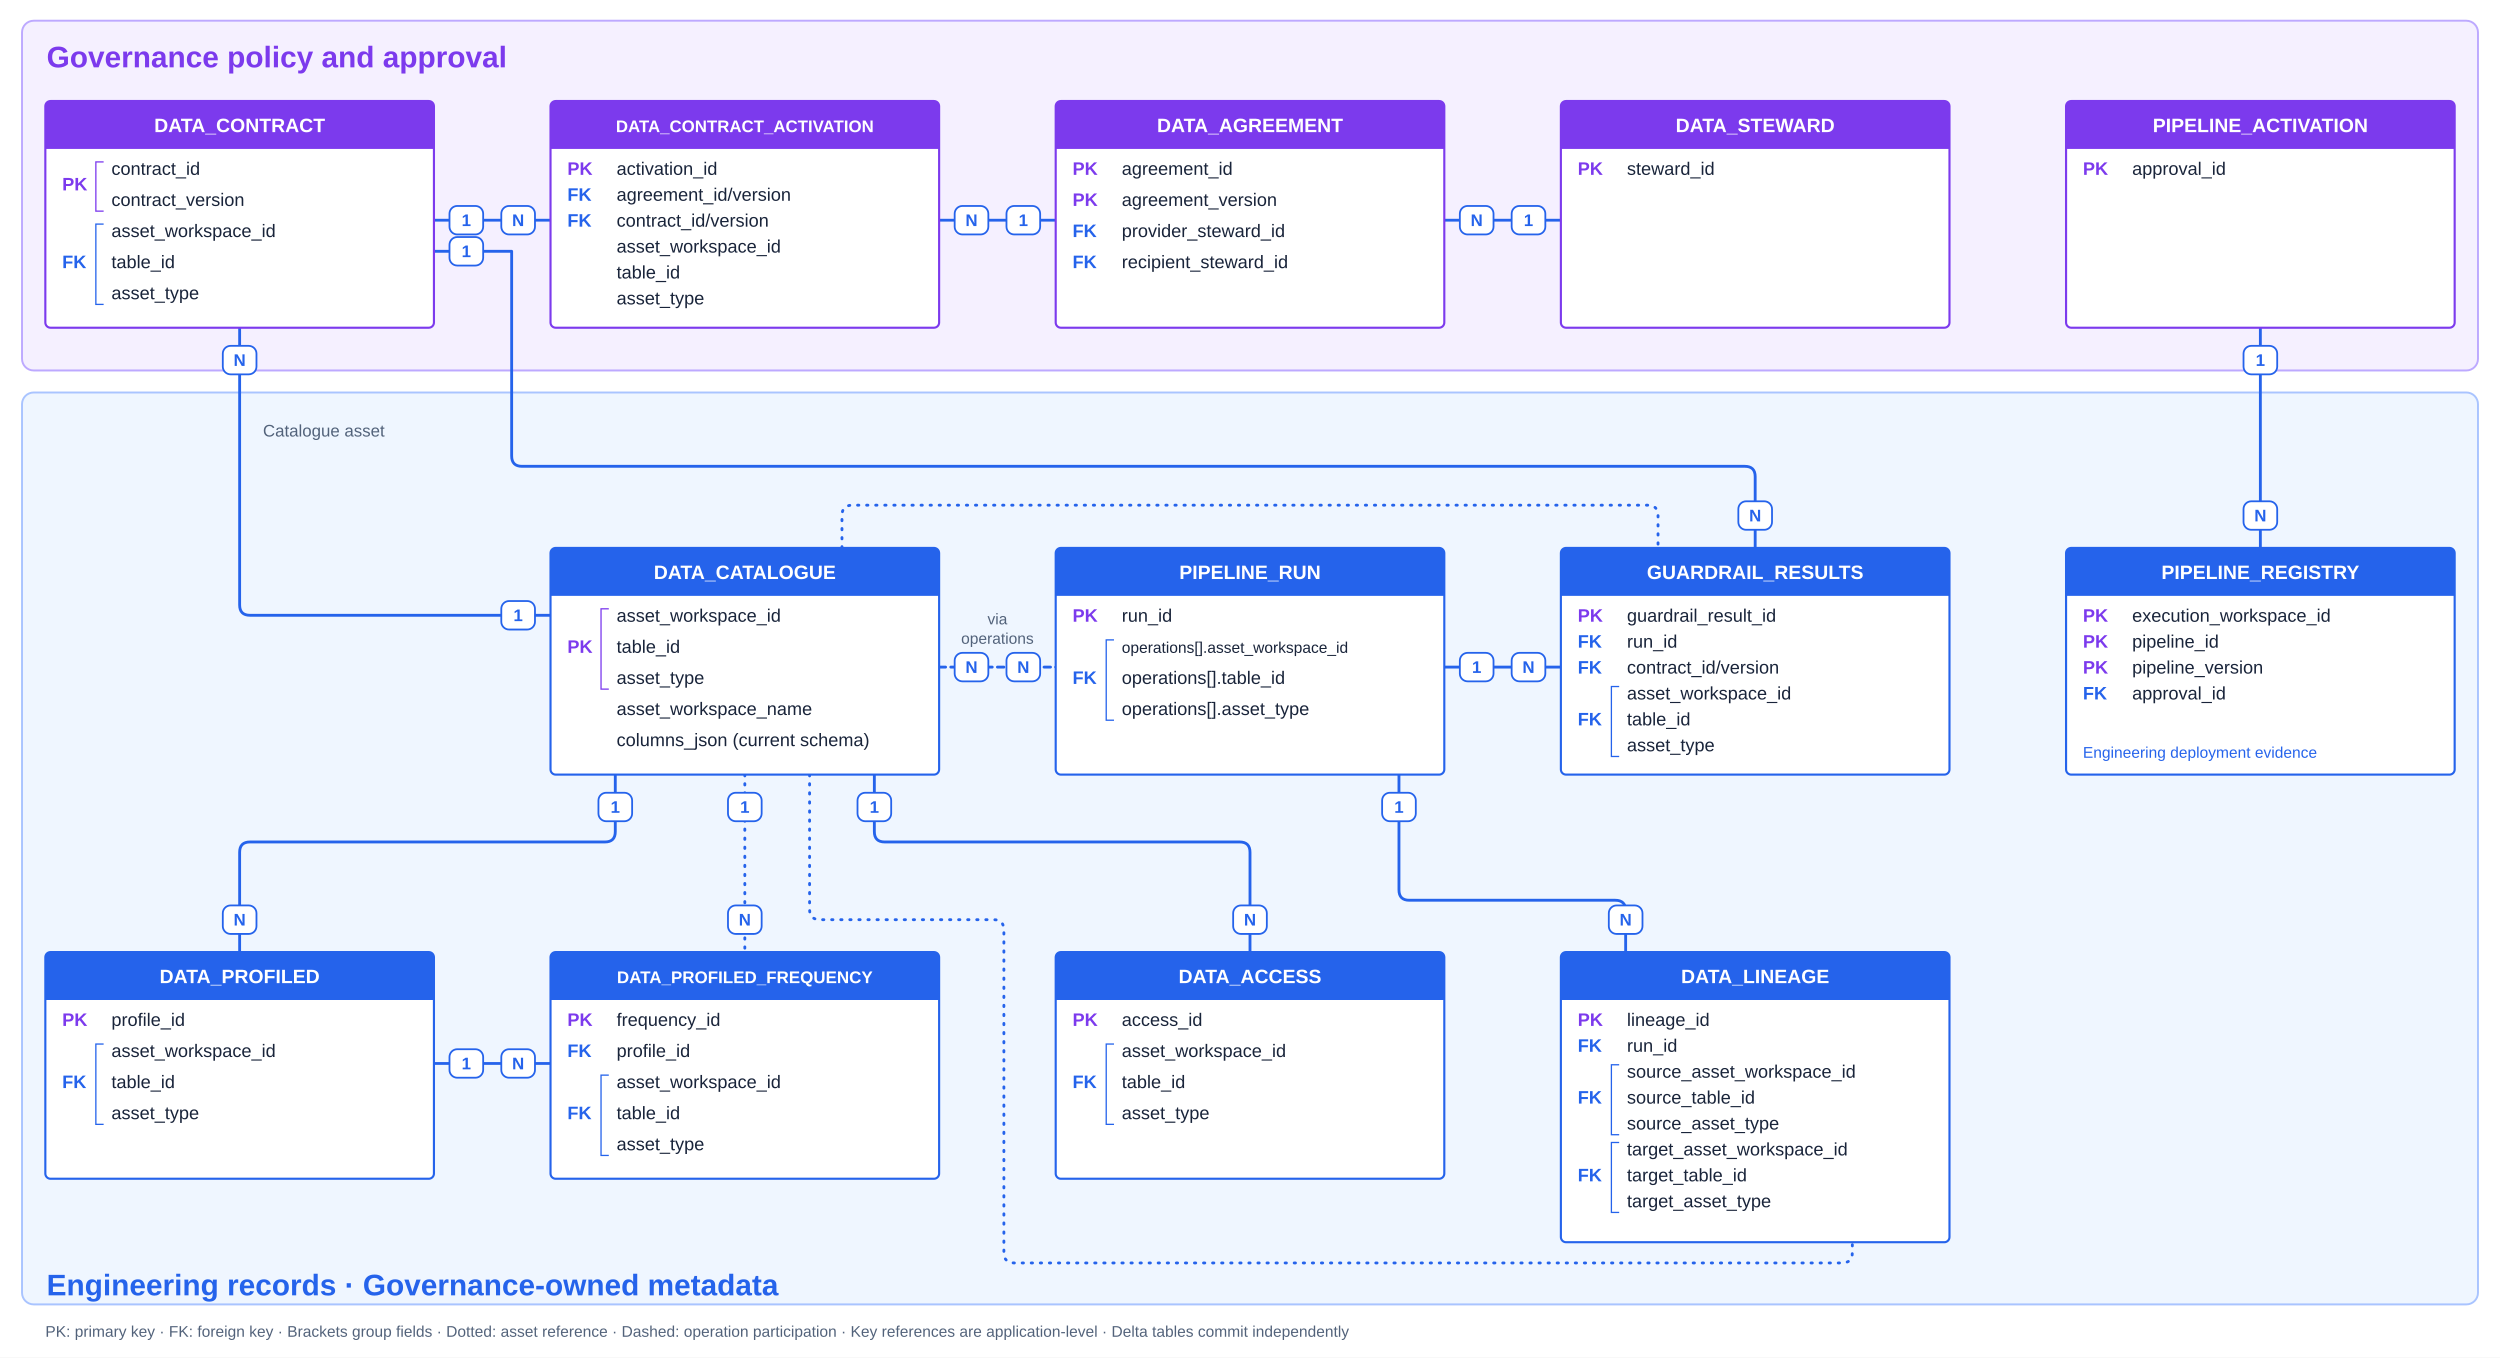
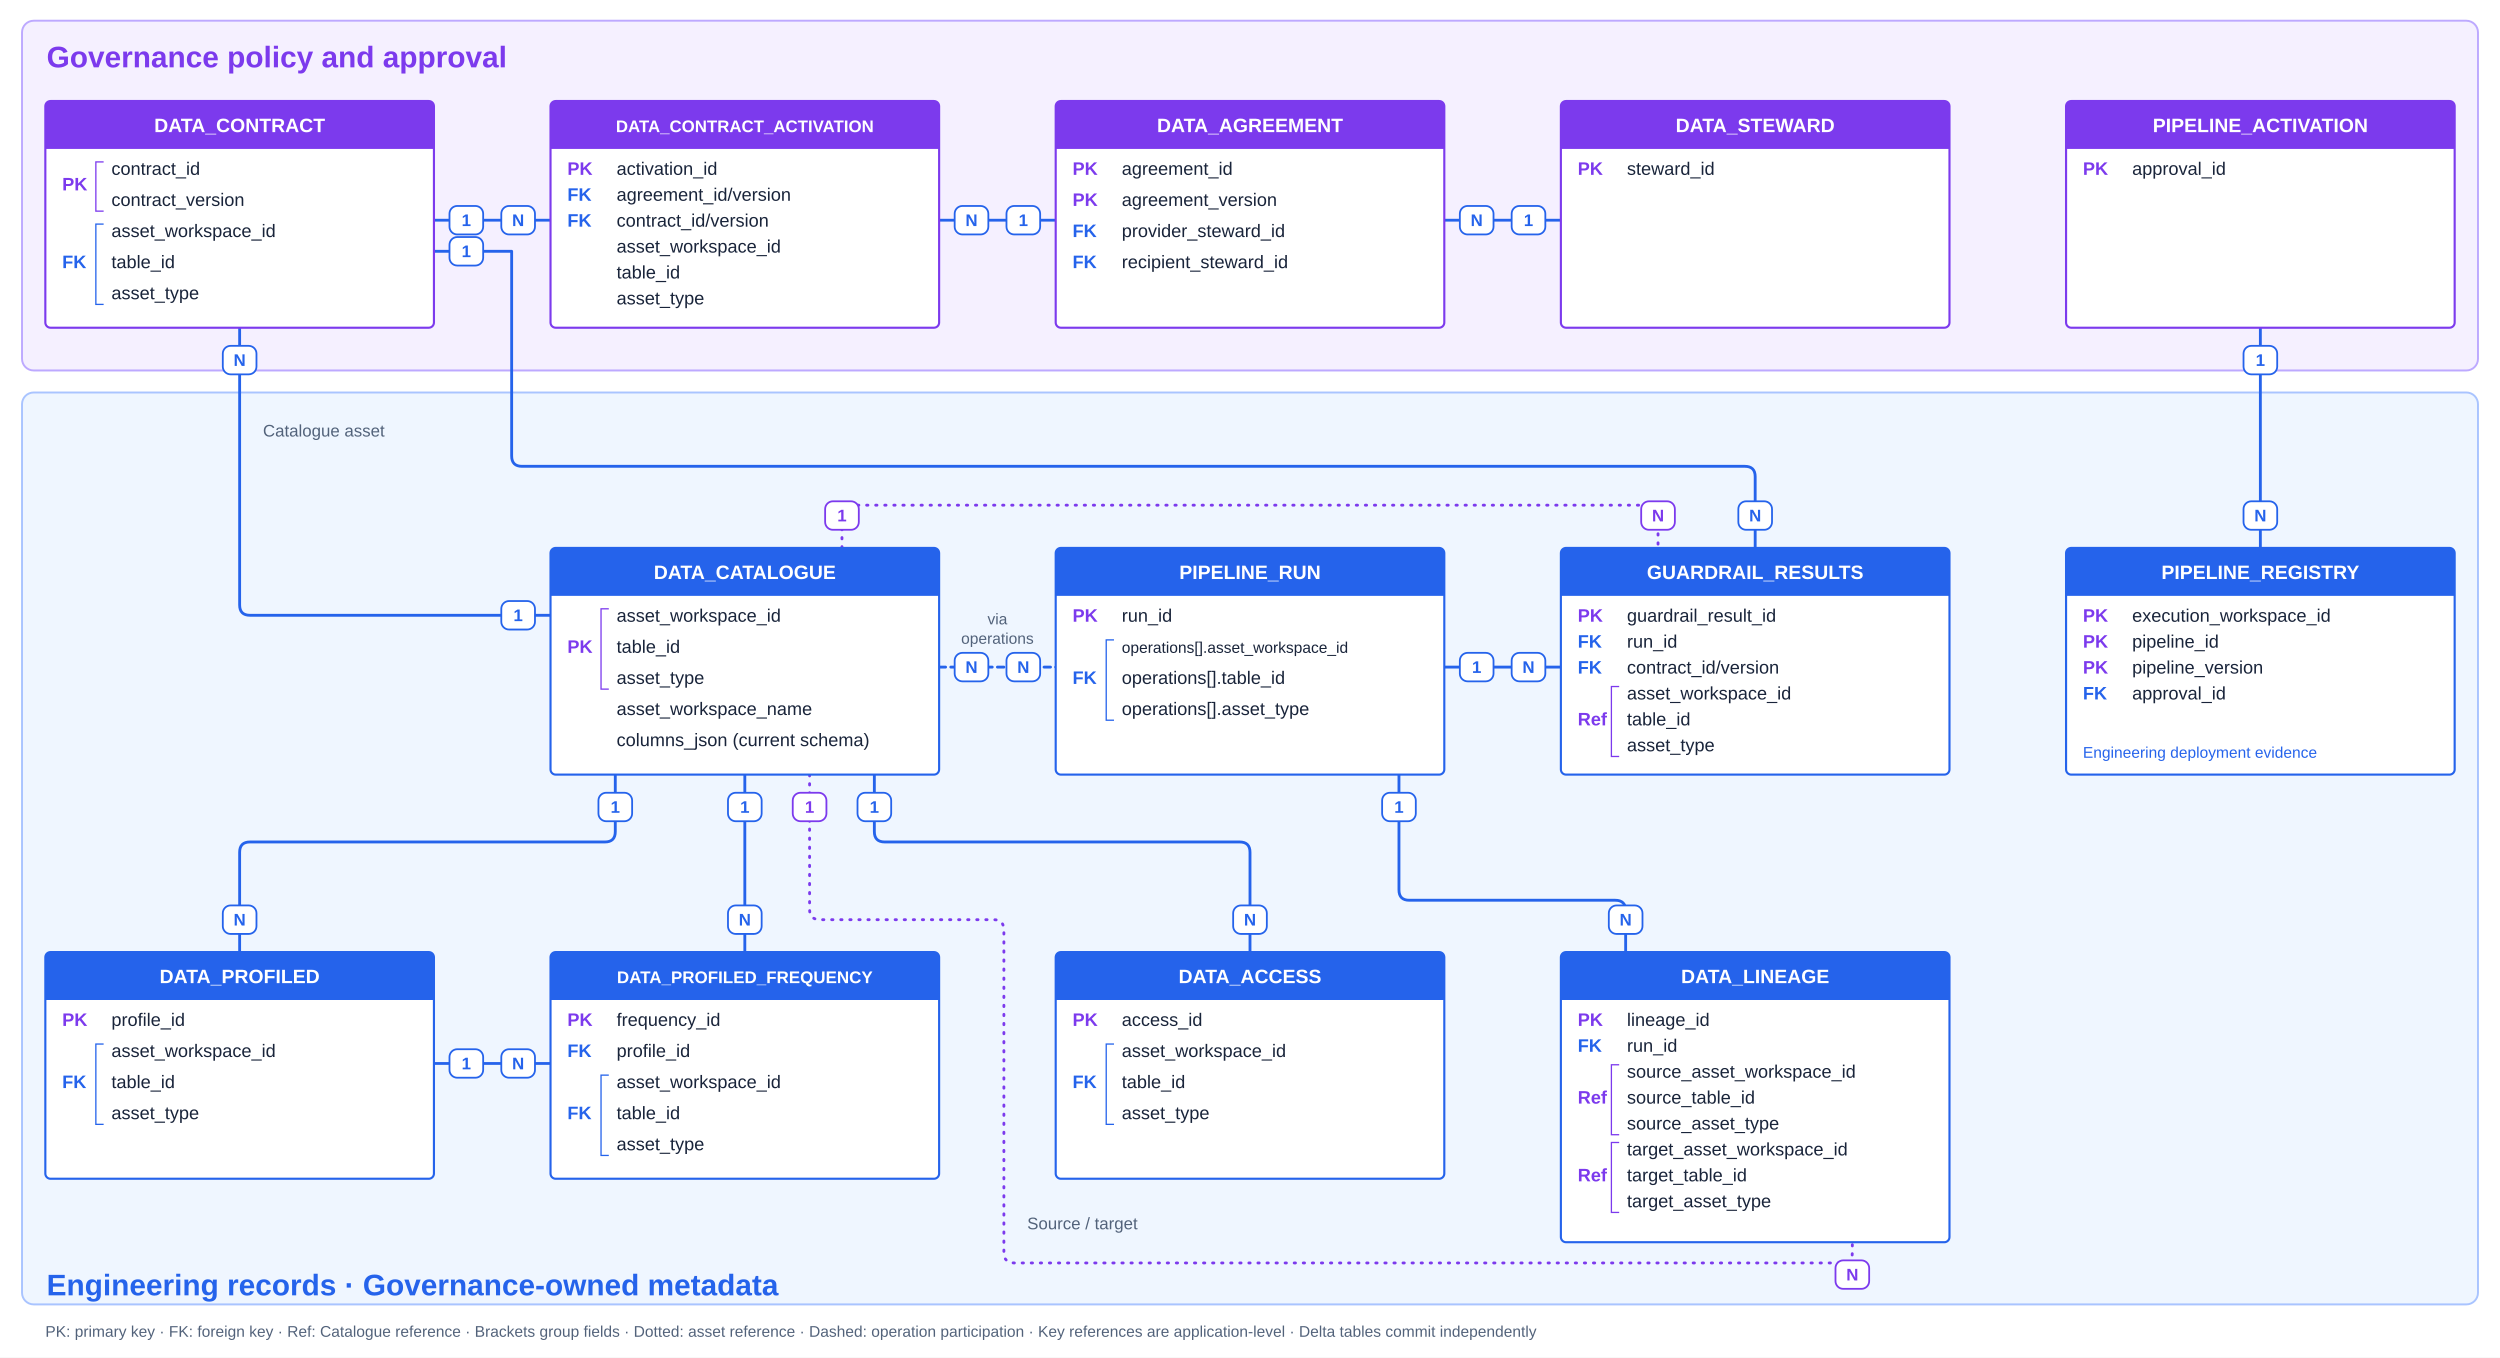
<svg xmlns="http://www.w3.org/2000/svg" xmlns:xlink="http://www.w3.org/1999/xlink" width="1930" height="1048" viewBox="0 0 1930 1048" role="img" aria-label="FabricOps metadata relationship diagram">
  <rect width="1930" height="1048" fill="#FFFFFF" />
  <rect x="17" y="16" width="1896" height="270" rx="9" fill="#F5F0FF" stroke="#BDA9FF" stroke-width="1.5" />
  <rect x="17" y="303" width="1896" height="704" rx="9" fill="#EFF6FF" stroke="#A9C4FF" stroke-width="1.5" />
  <text x="36" y="52" font-size="23" font-family="Segoe UI, Arial, sans-serif" font-weight="700" fill="#7C3AED">Governance policy and approval</text>
  <text x="36" y="1000" font-size="23" font-family="Segoe UI, Arial, sans-serif" font-weight="700" fill="#2563EB">Engineering records · Governance-owned metadata</text>
  <g id="metadata-er-relationships" aria-label="Metadata table relationships">
    <g class="metadata-er-relationship" data-from="DATA_CATALOGUE" data-to="DATA_CONTRACT" data-cardinality="1-N" data-kind="physical">
      <path d="M425 475H193Q185 475 185 467V253" fill="none" stroke="#2563EB" stroke-width="2.2" stroke-linecap="round" stroke-linejoin="round" />
      <rect x="387" y="464" width="26" height="22" rx="6" fill="#FFFFFF" stroke="#2563EB" stroke-width="1.4" />
      <text x="400" y="479.5" text-anchor="middle" font-size="13" font-weight="700" font-family="Segoe UI, Arial, sans-serif" fill="#2563EB">1</text>
      <rect x="172" y="267" width="26" height="22" rx="6" fill="#FFFFFF" stroke="#2563EB" stroke-width="1.4" />
      <text x="185" y="282.5" text-anchor="middle" font-size="13" font-weight="700" font-family="Segoe UI, Arial, sans-serif" fill="#2563EB">N</text>
      <text x="203" y="337" font-size="13" font-family="Segoe UI, Arial, sans-serif" fill="#52627A">Catalogue asset</text>
    </g>
    <g class="metadata-er-relationship" data-from="DATA_STEWARD" data-to="DATA_AGREEMENT" data-cardinality="1-N" data-kind="physical">
      <path d="M1205 170H1115" fill="none" stroke="#2563EB" stroke-width="2.2" stroke-linecap="round" stroke-linejoin="round" />
      <rect x="1167" y="159" width="26" height="22" rx="6" fill="#FFFFFF" stroke="#2563EB" stroke-width="1.4" />
      <text x="1180" y="174.5" text-anchor="middle" font-size="13" font-weight="700" font-family="Segoe UI, Arial, sans-serif" fill="#2563EB">1</text>
      <rect x="1127" y="159" width="26" height="22" rx="6" fill="#FFFFFF" stroke="#2563EB" stroke-width="1.4" />
      <text x="1140" y="174.5" text-anchor="middle" font-size="13" font-weight="700" font-family="Segoe UI, Arial, sans-serif" fill="#2563EB">N</text>
    </g>
    <g class="metadata-er-relationship" data-from="DATA_AGREEMENT" data-to="DATA_CONTRACT_ACTIVATION" data-cardinality="1-N" data-kind="physical">
      <path d="M815 170H725" fill="none" stroke="#2563EB" stroke-width="2.2" stroke-linecap="round" stroke-linejoin="round" />
      <rect x="777" y="159" width="26" height="22" rx="6" fill="#FFFFFF" stroke="#2563EB" stroke-width="1.4" />
      <text x="790" y="174.5" text-anchor="middle" font-size="13" font-weight="700" font-family="Segoe UI, Arial, sans-serif" fill="#2563EB">1</text>
      <rect x="737" y="159" width="26" height="22" rx="6" fill="#FFFFFF" stroke="#2563EB" stroke-width="1.4" />
      <text x="750" y="174.5" text-anchor="middle" font-size="13" font-weight="700" font-family="Segoe UI, Arial, sans-serif" fill="#2563EB">N</text>
    </g>
    <g class="metadata-er-relationship" data-from="PIPELINE_ACTIVATION" data-to="PIPELINE_REGISTRY" data-cardinality="1-N" data-kind="physical">
      <path d="M1745 253V423" fill="none" stroke="#2563EB" stroke-width="2.2" stroke-linecap="round" stroke-linejoin="round" />
      <rect x="1732" y="267" width="26" height="22" rx="6" fill="#FFFFFF" stroke="#2563EB" stroke-width="1.4" />
      <text x="1745" y="282.5" text-anchor="middle" font-size="13" font-weight="700" font-family="Segoe UI, Arial, sans-serif" fill="#2563EB">1</text>
      <rect x="1732" y="387" width="26" height="22" rx="6" fill="#FFFFFF" stroke="#2563EB" stroke-width="1.4" />
      <text x="1745" y="402.5" text-anchor="middle" font-size="13" font-weight="700" font-family="Segoe UI, Arial, sans-serif" fill="#2563EB">N</text>
    </g>
    <g class="metadata-er-relationship" data-from="DATA_CONTRACT_ACTIVATION" data-to="DATA_CONTRACT" data-cardinality="N-1" data-kind="physical">
      <path d="M425 170H335" fill="none" stroke="#2563EB" stroke-width="2.2" stroke-linecap="round" stroke-linejoin="round" />
      <rect x="387" y="159" width="26" height="22" rx="6" fill="#FFFFFF" stroke="#2563EB" stroke-width="1.4" />
      <text x="400" y="174.5" text-anchor="middle" font-size="13" font-weight="700" font-family="Segoe UI, Arial, sans-serif" fill="#2563EB">N</text>
      <rect x="347" y="159" width="26" height="22" rx="6" fill="#FFFFFF" stroke="#2563EB" stroke-width="1.4" />
      <text x="360" y="174.5" text-anchor="middle" font-size="13" font-weight="700" font-family="Segoe UI, Arial, sans-serif" fill="#2563EB">1</text>
    </g>
    <g class="metadata-er-relationship" data-from="PIPELINE_RUN" data-to="GUARDRAIL_RESULTS" data-cardinality="1-N" data-kind="physical">
      <path d="M1115 515H1205" fill="none" stroke="#2563EB" stroke-width="2.2" stroke-linecap="round" stroke-linejoin="round" />
      <rect x="1127" y="504" width="26" height="22" rx="6" fill="#FFFFFF" stroke="#2563EB" stroke-width="1.4" />
      <text x="1140" y="519.5" text-anchor="middle" font-size="13" font-weight="700" font-family="Segoe UI, Arial, sans-serif" fill="#2563EB">1</text>
      <rect x="1167" y="504" width="26" height="22" rx="6" fill="#FFFFFF" stroke="#2563EB" stroke-width="1.4" />
      <text x="1180" y="519.5" text-anchor="middle" font-size="13" font-weight="700" font-family="Segoe UI, Arial, sans-serif" fill="#2563EB">N</text>
    </g>
    <g class="metadata-er-relationship" data-from="DATA_CATALOGUE" data-to="DATA_PROFILED" data-cardinality="1-N" data-kind="physical">
      <path d="M475 598V642Q475 650 467 650H193Q185 650 185 658V735" fill="none" stroke="#2563EB" stroke-width="2.2" stroke-linecap="round" stroke-linejoin="round" />
      <rect x="462" y="612" width="26" height="22" rx="6" fill="#FFFFFF" stroke="#2563EB" stroke-width="1.4" />
      <text x="475" y="627.5" text-anchor="middle" font-size="13" font-weight="700" font-family="Segoe UI, Arial, sans-serif" fill="#2563EB">1</text>
      <rect x="172" y="699" width="26" height="22" rx="6" fill="#FFFFFF" stroke="#2563EB" stroke-width="1.4" />
      <text x="185" y="714.5" text-anchor="middle" font-size="13" font-weight="700" font-family="Segoe UI, Arial, sans-serif" fill="#2563EB">N</text>
    </g>
-     <g class="metadata-er-relationship" data-from="DATA_CATALOGUE" data-to="DATA_PROFILED_FREQUENCY" data-cardinality="1-N" data-kind="reference">
-       <path d="M575 598V735" fill="none" stroke="#2563EB" stroke-width="2.2" stroke-linecap="round" stroke-linejoin="round" stroke-dasharray="1 6" />
+     <g class="metadata-er-relationship" data-from="DATA_CATALOGUE" data-to="DATA_PROFILED_FREQUENCY" data-cardinality="1-N" data-kind="physical">
+       <path d="M575 598V735" fill="none" stroke="#2563EB" stroke-width="2.2" stroke-linecap="round" stroke-linejoin="round" />
      <rect x="562" y="612" width="26" height="22" rx="6" fill="#FFFFFF" stroke="#2563EB" stroke-width="1.4" />
      <text x="575" y="627.5" text-anchor="middle" font-size="13" font-weight="700" font-family="Segoe UI, Arial, sans-serif" fill="#2563EB">1</text>
      <rect x="562" y="699" width="26" height="22" rx="6" fill="#FFFFFF" stroke="#2563EB" stroke-width="1.4" />
      <text x="575" y="714.5" text-anchor="middle" font-size="13" font-weight="700" font-family="Segoe UI, Arial, sans-serif" fill="#2563EB">N</text>
    </g>
-     <g class="metadata-er-relationship" data-from="DATA_CATALOGUE" data-to="GUARDRAIL_RESULTS" data-cardinality="" data-kind="reference">
-       <path d="M650 423V398Q650 390 658 390H1272Q1280 390 1280 398V423" fill="none" stroke="#2563EB" stroke-width="2.2" stroke-linecap="round" stroke-linejoin="round" stroke-dasharray="1 6" />
-     </g>
-     <g class="metadata-er-relationship" data-from="DATA_CATALOGUE" data-to="DATA_LINEAGE" data-cardinality="" data-kind="reference">
-       <path d="M625 598V702Q625 710 633 710H767Q775 710 775 718V967Q775 975 783 975H1422Q1430 975 1430 967V959" fill="none" stroke="#2563EB" stroke-width="2.2" stroke-linecap="round" stroke-linejoin="round" stroke-dasharray="1 6" />
+     <g class="metadata-er-relationship" data-from="DATA_CATALOGUE" data-to="GUARDRAIL_RESULTS" data-cardinality="1-N" data-kind="reference">
+       <path d="M650 423V398Q650 390 658 390H1272Q1280 390 1280 398V423" fill="none" stroke="#7C3AED" stroke-width="2.2" stroke-linecap="round" stroke-linejoin="round" stroke-dasharray="1 6" />
+       <rect x="637" y="387" width="26" height="22" rx="6" fill="#FFFFFF" stroke="#7C3AED" stroke-width="1.4" />
+       <text x="650" y="402.5" text-anchor="middle" font-size="13" font-weight="700" font-family="Segoe UI, Arial, sans-serif" fill="#7C3AED">1</text>
+       <rect x="1267" y="387" width="26" height="22" rx="6" fill="#FFFFFF" stroke="#7C3AED" stroke-width="1.4" />
+       <text x="1280" y="402.5" text-anchor="middle" font-size="13" font-weight="700" font-family="Segoe UI, Arial, sans-serif" fill="#7C3AED">N</text>
+     </g>
+     <g class="metadata-er-relationship" data-from="DATA_CATALOGUE" data-to="DATA_LINEAGE" data-cardinality="1-N" data-kind="reference">
+       <path d="M625 598V702Q625 710 633 710H767Q775 710 775 718V967Q775 975 783 975H1422Q1430 975 1430 967V959" fill="none" stroke="#7C3AED" stroke-width="2.2" stroke-linecap="round" stroke-linejoin="round" stroke-dasharray="1 6" />
+       <rect x="612" y="612" width="26" height="22" rx="6" fill="#FFFFFF" stroke="#7C3AED" stroke-width="1.4" />
+       <text x="625" y="627.5" text-anchor="middle" font-size="13" font-weight="700" font-family="Segoe UI, Arial, sans-serif" fill="#7C3AED">1</text>
+       <rect x="1417" y="973" width="26" height="22" rx="6" fill="#FFFFFF" stroke="#7C3AED" stroke-width="1.4" />
+       <text x="1430" y="988.5" text-anchor="middle" font-size="13" font-weight="700" font-family="Segoe UI, Arial, sans-serif" fill="#7C3AED">N</text>
+       <text x="793" y="949" font-size="13" font-family="Segoe UI, Arial, sans-serif" fill="#52627A">Source / target</text>
    </g>
    <g class="metadata-er-relationship" data-from="DATA_CATALOGUE" data-to="DATA_ACCESS" data-cardinality="1-N" data-kind="physical">
      <path d="M675 598V642Q675 650 683 650H957Q965 650 965 658V735" fill="none" stroke="#2563EB" stroke-width="2.2" stroke-linecap="round" stroke-linejoin="round" />
      <rect x="662" y="612" width="26" height="22" rx="6" fill="#FFFFFF" stroke="#2563EB" stroke-width="1.4" />
      <text x="675" y="627.5" text-anchor="middle" font-size="13" font-weight="700" font-family="Segoe UI, Arial, sans-serif" fill="#2563EB">1</text>
      <rect x="952" y="699" width="26" height="22" rx="6" fill="#FFFFFF" stroke="#2563EB" stroke-width="1.4" />
      <text x="965" y="714.5" text-anchor="middle" font-size="13" font-weight="700" font-family="Segoe UI, Arial, sans-serif" fill="#2563EB">N</text>
    </g>
    <g class="metadata-er-relationship" data-from="DATA_PROFILED" data-to="DATA_PROFILED_FREQUENCY" data-cardinality="1-N" data-kind="physical">
      <path d="M335 821H425" fill="none" stroke="#2563EB" stroke-width="2.2" stroke-linecap="round" stroke-linejoin="round" />
      <rect x="347" y="810" width="26" height="22" rx="6" fill="#FFFFFF" stroke="#2563EB" stroke-width="1.4" />
      <text x="360" y="825.5" text-anchor="middle" font-size="13" font-weight="700" font-family="Segoe UI, Arial, sans-serif" fill="#2563EB">1</text>
      <rect x="387" y="810" width="26" height="22" rx="6" fill="#FFFFFF" stroke="#2563EB" stroke-width="1.4" />
      <text x="400" y="825.5" text-anchor="middle" font-size="13" font-weight="700" font-family="Segoe UI, Arial, sans-serif" fill="#2563EB">N</text>
    </g>
    <g class="metadata-er-relationship" data-from="DATA_CONTRACT" data-to="GUARDRAIL_RESULTS" data-cardinality="1-N" data-kind="physical">
      <path d="M335 194H395V352Q395 360 403 360H1347Q1355 360 1355 368V423" fill="none" stroke="#2563EB" stroke-width="2.2" stroke-linecap="round" stroke-linejoin="round" />
      <rect x="347" y="183" width="26" height="22" rx="6" fill="#FFFFFF" stroke="#2563EB" stroke-width="1.4" />
      <text x="360" y="198.5" text-anchor="middle" font-size="13" font-weight="700" font-family="Segoe UI, Arial, sans-serif" fill="#2563EB">1</text>
      <rect x="1342" y="387" width="26" height="22" rx="6" fill="#FFFFFF" stroke="#2563EB" stroke-width="1.4" />
      <text x="1355" y="402.5" text-anchor="middle" font-size="13" font-weight="700" font-family="Segoe UI, Arial, sans-serif" fill="#2563EB">N</text>
    </g>
    <g class="metadata-er-relationship" data-from="DATA_CATALOGUE" data-to="PIPELINE_RUN" data-cardinality="N-N" data-kind="nested">
      <path d="M725 515H815" fill="none" stroke="#2563EB" stroke-width="2.2" stroke-linecap="round" stroke-linejoin="round" stroke-dasharray="5 4" />
      <rect x="737" y="504" width="26" height="22" rx="6" fill="#FFFFFF" stroke="#2563EB" stroke-width="1.4" />
      <text x="750" y="519.5" text-anchor="middle" font-size="13" font-weight="700" font-family="Segoe UI, Arial, sans-serif" fill="#2563EB">N</text>
      <rect x="777" y="504" width="26" height="22" rx="6" fill="#FFFFFF" stroke="#2563EB" stroke-width="1.4" />
      <text x="790" y="519.5" text-anchor="middle" font-size="13" font-weight="700" font-family="Segoe UI, Arial, sans-serif" fill="#2563EB">N</text>
      <text x="770" y="482" text-anchor="middle" font-size="12" font-family="Segoe UI, Arial, sans-serif" fill="#52627A">via</text>
      <text x="770" y="497" text-anchor="middle" font-size="12" font-family="Segoe UI, Arial, sans-serif" fill="#52627A">operations</text>
    </g>
    <g class="metadata-er-relationship" data-from="PIPELINE_RUN" data-to="DATA_LINEAGE" data-cardinality="1-N" data-kind="physical">
      <path d="M1080 598V687Q1080 695 1088 695H1247Q1255 695 1255 703V735" fill="none" stroke="#2563EB" stroke-width="2.2" stroke-linecap="round" stroke-linejoin="round" />
      <rect x="1067" y="612" width="26" height="22" rx="6" fill="#FFFFFF" stroke="#2563EB" stroke-width="1.4" />
      <text x="1080" y="627.5" text-anchor="middle" font-size="13" font-weight="700" font-family="Segoe UI, Arial, sans-serif" fill="#2563EB">1</text>
      <rect x="1242" y="699" width="26" height="22" rx="6" fill="#FFFFFF" stroke="#2563EB" stroke-width="1.4" />
      <text x="1255" y="714.5" text-anchor="middle" font-size="13" font-weight="700" font-family="Segoe UI, Arial, sans-serif" fill="#2563EB">N</text>
    </g>
  </g>
  <a xlink:href="https://voycepeh.github.io/FabricOps-Starter-Kit/reference/metadata/metadata_data_steward/" target="_blank">
    <rect x="1205" y="78" width="300" height="175" rx="4" fill="white" stroke="#7C3AED" stroke-width="1.65" />
    <path d="M1209 78H1501Q1505 78 1505 82V115H1205V82Q1205 78 1209 78Z" fill="#7C3AED" />
    <text x="1355" y="102" text-anchor="middle" font-size="15" font-weight="700" font-family="Segoe UI, Arial, sans-serif" fill="white">DATA_STEWARD</text>
    <text x="1218" y="135" fill="#7C3AED" font-weight="700" font-size="14" font-family="Segoe UI, Arial, sans-serif">PK</text>
    <text x="1256" y="135" fill="#19243A" font-size="14" font-family="Segoe UI, Arial, sans-serif">steward_id</text>
  </a>
  <a xlink:href="https://voycepeh.github.io/FabricOps-Starter-Kit/reference/metadata/metadata_data_agreement/" target="_blank">
    <rect x="815" y="78" width="300" height="175" rx="4" fill="white" stroke="#7C3AED" stroke-width="1.65" />
    <path d="M819 78H1111Q1115 78 1115 82V115H815V82Q815 78 819 78Z" fill="#7C3AED" />
    <text x="965" y="102" text-anchor="middle" font-size="15" font-weight="700" font-family="Segoe UI, Arial, sans-serif" fill="white">DATA_AGREEMENT</text>
    <text x="828" y="135" fill="#7C3AED" font-weight="700" font-size="14" font-family="Segoe UI, Arial, sans-serif">PK</text>
    <text x="866" y="135" fill="#19243A" font-size="14" font-family="Segoe UI, Arial, sans-serif">agreement_id</text>
    <text x="828" y="159" fill="#7C3AED" font-weight="700" font-size="14" font-family="Segoe UI, Arial, sans-serif">PK</text>
    <text x="866" y="159" fill="#19243A" font-size="14" font-family="Segoe UI, Arial, sans-serif">agreement_version</text>
    <text x="828" y="183" fill="#2563EB" font-weight="700" font-size="14" font-family="Segoe UI, Arial, sans-serif">FK</text>
    <text x="866" y="183" fill="#19243A" font-size="14" font-family="Segoe UI, Arial, sans-serif">provider_steward_id</text>
    <text x="828" y="207" fill="#2563EB" font-weight="700" font-size="14" font-family="Segoe UI, Arial, sans-serif">FK</text>
    <text x="866" y="207" fill="#19243A" font-size="14" font-family="Segoe UI, Arial, sans-serif">recipient_steward_id</text>
  </a>
  <a xlink:href="https://voycepeh.github.io/FabricOps-Starter-Kit/reference/metadata/metadata_data_contract_activation/" target="_blank">
    <rect x="425" y="78" width="300" height="175" rx="4" fill="white" stroke="#7C3AED" stroke-width="1.65" />
    <path d="M429 78H721Q725 78 725 82V115H425V82Q425 78 429 78Z" fill="#7C3AED" />
    <text x="575" y="102" text-anchor="middle" font-size="13" font-weight="700" font-family="Segoe UI, Arial, sans-serif" fill="white">DATA_CONTRACT_ACTIVATION</text>
    <text x="438" y="135" fill="#7C3AED" font-weight="700" font-size="14" font-family="Segoe UI, Arial, sans-serif">PK</text>
    <text x="476" y="135" fill="#19243A" font-size="14" font-family="Segoe UI, Arial, sans-serif">activation_id</text>
    <text x="438" y="155" fill="#2563EB" font-weight="700" font-size="14" font-family="Segoe UI, Arial, sans-serif">FK</text>
    <text x="476" y="155" fill="#19243A" font-size="14" font-family="Segoe UI, Arial, sans-serif">agreement_id/version</text>
    <text x="438" y="175" fill="#2563EB" font-weight="700" font-size="14" font-family="Segoe UI, Arial, sans-serif">FK</text>
    <text x="476" y="175" fill="#19243A" font-size="14" font-family="Segoe UI, Arial, sans-serif">contract_id/version</text>
    <text x="476" y="195" fill="#19243A" font-size="14" font-family="Segoe UI, Arial, sans-serif">asset_workspace_id</text>
    <text x="476" y="215" fill="#19243A" font-size="14" font-family="Segoe UI, Arial, sans-serif">table_id</text>
    <text x="476" y="235" fill="#19243A" font-size="14" font-family="Segoe UI, Arial, sans-serif">asset_type</text>
  </a>
  <a xlink:href="https://voycepeh.github.io/FabricOps-Starter-Kit/reference/metadata/metadata_data_contract/" target="_blank">
    <rect x="35" y="78" width="300" height="175" rx="4" fill="white" stroke="#7C3AED" stroke-width="1.65" />
    <path d="M39 78H331Q335 78 335 82V115H35V82Q35 78 39 78Z" fill="#7C3AED" />
    <text x="185" y="102" text-anchor="middle" font-size="15" font-weight="700" font-family="Segoe UI, Arial, sans-serif" fill="white">DATA_CONTRACT</text>
    <text x="86" y="135" fill="#19243A" font-size="14" font-family="Segoe UI, Arial, sans-serif">contract_id</text>
    <text x="86" y="159" fill="#19243A" font-size="14" font-family="Segoe UI, Arial, sans-serif">contract_version</text>
    <text x="86" y="183" fill="#19243A" font-size="14" font-family="Segoe UI, Arial, sans-serif">asset_workspace_id</text>
    <text x="86" y="207" fill="#19243A" font-size="14" font-family="Segoe UI, Arial, sans-serif">table_id</text>
    <text x="86" y="231" fill="#19243A" font-size="14" font-family="Segoe UI, Arial, sans-serif">asset_type</text>
    <g data-key-role="PK" data-key-fields="contract_id,contract_version">
      <path d="M80 125H74V163H80" fill="none" stroke="#7C3AED" />
      <text x="48" y="147" fill="#7C3AED" font-weight="700" font-size="14" font-family="Segoe UI, Arial, sans-serif">PK</text>
    </g>
    <g data-key-role="FK" data-key-fields="asset_workspace_id,table_id,asset_type">
      <path d="M80 173H74V235H80" fill="none" stroke="#2563EB" />
      <text x="48" y="207" fill="#2563EB" font-weight="700" font-size="14" font-family="Segoe UI, Arial, sans-serif">FK</text>
    </g>
  </a>
  <a xlink:href="https://voycepeh.github.io/FabricOps-Starter-Kit/reference/metadata/metadata_guardrail_results/" target="_blank">
    <rect x="1205" y="423" width="300" height="175" rx="4" fill="white" stroke="#2563EB" stroke-width="1.65" />
    <path d="M1209 423H1501Q1505 423 1505 427V460H1205V427Q1205 423 1209 423Z" fill="#2563EB" />
    <text x="1355" y="447" text-anchor="middle" font-size="15" font-weight="700" font-family="Segoe UI, Arial, sans-serif" fill="white">GUARDRAIL_RESULTS</text>
    <text x="1218" y="480" fill="#7C3AED" font-weight="700" font-size="14" font-family="Segoe UI, Arial, sans-serif">PK</text>
    <text x="1256" y="480" fill="#19243A" font-size="14" font-family="Segoe UI, Arial, sans-serif">guardrail_result_id</text>
    <text x="1218" y="500" fill="#2563EB" font-weight="700" font-size="14" font-family="Segoe UI, Arial, sans-serif">FK</text>
    <text x="1256" y="500" fill="#19243A" font-size="14" font-family="Segoe UI, Arial, sans-serif">run_id</text>
    <text x="1218" y="520" fill="#2563EB" font-weight="700" font-size="14" font-family="Segoe UI, Arial, sans-serif">FK</text>
    <text x="1256" y="520" fill="#19243A" font-size="14" font-family="Segoe UI, Arial, sans-serif">contract_id/version</text>
    <text x="1256" y="540" fill="#19243A" font-size="14" font-family="Segoe UI, Arial, sans-serif">asset_workspace_id</text>
    <text x="1256" y="560" fill="#19243A" font-size="14" font-family="Segoe UI, Arial, sans-serif">table_id</text>
    <text x="1256" y="580" fill="#19243A" font-size="14" font-family="Segoe UI, Arial, sans-serif">asset_type</text>
-     <g data-key-role="FK" data-key-fields="asset_workspace_id,table_id,asset_type">
-       <path d="M1250 530H1244V584H1250" fill="none" stroke="#2563EB" />
-       <text x="1218" y="560" fill="#2563EB" font-weight="700" font-size="14" font-family="Segoe UI, Arial, sans-serif">FK</text>
+     <g data-key-role="REF" data-key-fields="asset_workspace_id,table_id,asset_type">
+       <path d="M1250 530H1244V584H1250" fill="none" stroke="#7C3AED" />
+       <text x="1218" y="560" fill="#7C3AED" font-weight="700" font-size="14" font-family="Segoe UI, Arial, sans-serif">Ref</text>
    </g>
  </a>
  <a xlink:href="https://voycepeh.github.io/FabricOps-Starter-Kit/reference/metadata/metadata_pipeline_run/" target="_blank">
    <rect x="815" y="423" width="300" height="175" rx="4" fill="white" stroke="#2563EB" stroke-width="1.65" />
    <path d="M819 423H1111Q1115 423 1115 427V460H815V427Q815 423 819 423Z" fill="#2563EB" />
    <text x="965" y="447" text-anchor="middle" font-size="15" font-weight="700" font-family="Segoe UI, Arial, sans-serif" fill="white">PIPELINE_RUN</text>
    <text x="828" y="480" fill="#7C3AED" font-weight="700" font-size="14" font-family="Segoe UI, Arial, sans-serif">PK</text>
    <text x="866" y="480" fill="#19243A" font-size="14" font-family="Segoe UI, Arial, sans-serif">run_id</text>
    <text x="866" y="504" fill="#19243A" font-size="12" font-family="Segoe UI, Arial, sans-serif">operations[].asset_workspace_id</text>
    <text x="866" y="528" fill="#19243A" font-size="14" font-family="Segoe UI, Arial, sans-serif">operations[].table_id</text>
    <text x="866" y="552" fill="#19243A" font-size="14" font-family="Segoe UI, Arial, sans-serif">operations[].asset_type</text>
    <g data-key-role="FK" data-key-fields="operations[].asset_workspace_id,operations[].table_id,operations[].asset_type">
      <path d="M860 494H854V556H860" fill="none" stroke="#2563EB" />
      <text x="828" y="528" fill="#2563EB" font-weight="700" font-size="14" font-family="Segoe UI, Arial, sans-serif">FK</text>
    </g>
  </a>
  <a xlink:href="https://voycepeh.github.io/FabricOps-Starter-Kit/reference/metadata/metadata_data_catalogue/" target="_blank">
    <rect x="425" y="423" width="300" height="175" rx="4" fill="white" stroke="#2563EB" stroke-width="1.65" />
    <path d="M429 423H721Q725 423 725 427V460H425V427Q425 423 429 423Z" fill="#2563EB" />
    <text x="575" y="447" text-anchor="middle" font-size="15" font-weight="700" font-family="Segoe UI, Arial, sans-serif" fill="white">DATA_CATALOGUE</text>
    <text x="476" y="480" fill="#19243A" font-size="14" font-family="Segoe UI, Arial, sans-serif">asset_workspace_id</text>
    <text x="476" y="504" fill="#19243A" font-size="14" font-family="Segoe UI, Arial, sans-serif">table_id</text>
    <text x="476" y="528" fill="#19243A" font-size="14" font-family="Segoe UI, Arial, sans-serif">asset_type</text>
    <text x="476" y="552" fill="#19243A" font-size="14" font-family="Segoe UI, Arial, sans-serif">asset_workspace_name</text>
    <text x="476" y="576" fill="#19243A" font-size="14" font-family="Segoe UI, Arial, sans-serif">columns_json (current schema)</text>
    <g data-key-role="PK" data-key-fields="asset_workspace_id,table_id,asset_type">
      <path d="M470 470H464V532H470" fill="none" stroke="#7C3AED" />
      <text x="438" y="504" fill="#7C3AED" font-weight="700" font-size="14" font-family="Segoe UI, Arial, sans-serif">PK</text>
    </g>
  </a>
  <a xlink:href="https://voycepeh.github.io/FabricOps-Starter-Kit/reference/metadata/metadata_data_profiled_frequency/" target="_blank">
    <rect x="425" y="735" width="300" height="175" rx="4" fill="white" stroke="#2563EB" stroke-width="1.65" />
    <path d="M429 735H721Q725 735 725 739V772H425V739Q425 735 429 735Z" fill="#2563EB" />
    <text x="575" y="759" text-anchor="middle" font-size="13.1" font-weight="700" font-family="Segoe UI, Arial, sans-serif" fill="white">DATA_PROFILED_FREQUENCY</text>
    <text x="438" y="792" fill="#7C3AED" font-weight="700" font-size="14" font-family="Segoe UI, Arial, sans-serif">PK</text>
    <text x="476" y="792" fill="#19243A" font-size="14" font-family="Segoe UI, Arial, sans-serif">frequency_id</text>
    <text x="438" y="816" fill="#2563EB" font-weight="700" font-size="14" font-family="Segoe UI, Arial, sans-serif">FK</text>
    <text x="476" y="816" fill="#19243A" font-size="14" font-family="Segoe UI, Arial, sans-serif">profile_id</text>
    <text x="476" y="840" fill="#19243A" font-size="14" font-family="Segoe UI, Arial, sans-serif">asset_workspace_id</text>
    <text x="476" y="864" fill="#19243A" font-size="14" font-family="Segoe UI, Arial, sans-serif">table_id</text>
    <text x="476" y="888" fill="#19243A" font-size="14" font-family="Segoe UI, Arial, sans-serif">asset_type</text>
    <g data-key-role="FK" data-key-fields="asset_workspace_id,table_id,asset_type">
      <path d="M470 830H464V892H470" fill="none" stroke="#2563EB" />
      <text x="438" y="864" fill="#2563EB" font-weight="700" font-size="14" font-family="Segoe UI, Arial, sans-serif">FK</text>
    </g>
  </a>
  <a xlink:href="https://voycepeh.github.io/FabricOps-Starter-Kit/reference/metadata/metadata_data_profiled/" target="_blank">
    <rect x="35" y="735" width="300" height="175" rx="4" fill="white" stroke="#2563EB" stroke-width="1.65" />
    <path d="M39 735H331Q335 735 335 739V772H35V739Q35 735 39 735Z" fill="#2563EB" />
    <text x="185" y="759" text-anchor="middle" font-size="15" font-weight="700" font-family="Segoe UI, Arial, sans-serif" fill="white">DATA_PROFILED</text>
    <text x="48" y="792" fill="#7C3AED" font-weight="700" font-size="14" font-family="Segoe UI, Arial, sans-serif">PK</text>
    <text x="86" y="792" fill="#19243A" font-size="14" font-family="Segoe UI, Arial, sans-serif">profile_id</text>
    <text x="86" y="816" fill="#19243A" font-size="14" font-family="Segoe UI, Arial, sans-serif">asset_workspace_id</text>
    <text x="86" y="840" fill="#19243A" font-size="14" font-family="Segoe UI, Arial, sans-serif">table_id</text>
    <text x="86" y="864" fill="#19243A" font-size="14" font-family="Segoe UI, Arial, sans-serif">asset_type</text>
    <g data-key-role="FK" data-key-fields="asset_workspace_id,table_id,asset_type">
      <path d="M80 806H74V868H80" fill="none" stroke="#2563EB" />
      <text x="48" y="840" fill="#2563EB" font-weight="700" font-size="14" font-family="Segoe UI, Arial, sans-serif">FK</text>
    </g>
  </a>
  <a xlink:href="https://voycepeh.github.io/FabricOps-Starter-Kit/reference/metadata/metadata_data_access/" target="_blank">
    <rect x="815" y="735" width="300" height="175" rx="4" fill="white" stroke="#2563EB" stroke-width="1.65" />
    <path d="M819 735H1111Q1115 735 1115 739V772H815V739Q815 735 819 735Z" fill="#2563EB" />
    <text x="965" y="759" text-anchor="middle" font-size="15" font-weight="700" font-family="Segoe UI, Arial, sans-serif" fill="white">DATA_ACCESS</text>
    <text x="828" y="792" fill="#7C3AED" font-weight="700" font-size="14" font-family="Segoe UI, Arial, sans-serif">PK</text>
    <text x="866" y="792" fill="#19243A" font-size="14" font-family="Segoe UI, Arial, sans-serif">access_id</text>
    <text x="866" y="816" fill="#19243A" font-size="14" font-family="Segoe UI, Arial, sans-serif">asset_workspace_id</text>
    <text x="866" y="840" fill="#19243A" font-size="14" font-family="Segoe UI, Arial, sans-serif">table_id</text>
    <text x="866" y="864" fill="#19243A" font-size="14" font-family="Segoe UI, Arial, sans-serif">asset_type</text>
    <g data-key-role="FK" data-key-fields="asset_workspace_id,table_id,asset_type">
      <path d="M860 806H854V868H860" fill="none" stroke="#2563EB" />
      <text x="828" y="840" fill="#2563EB" font-weight="700" font-size="14" font-family="Segoe UI, Arial, sans-serif">FK</text>
    </g>
  </a>
  <a xlink:href="https://voycepeh.github.io/FabricOps-Starter-Kit/reference/metadata/metadata_pipeline_activation/" target="_blank">
    <rect x="1595" y="78" width="300" height="175" rx="4" fill="white" stroke="#7C3AED" stroke-width="1.65" />
    <path d="M1599 78H1891Q1895 78 1895 82V115H1595V82Q1595 78 1599 78Z" fill="#7C3AED" />
    <text x="1745" y="102" text-anchor="middle" font-size="15" font-weight="700" font-family="Segoe UI, Arial, sans-serif" fill="white">PIPELINE_ACTIVATION</text>
    <text x="1608" y="135" fill="#7C3AED" font-weight="700" font-size="14" font-family="Segoe UI, Arial, sans-serif">PK</text>
    <text x="1646" y="135" fill="#19243A" font-size="14" font-family="Segoe UI, Arial, sans-serif">approval_id</text>
  </a>
  <a xlink:href="https://voycepeh.github.io/FabricOps-Starter-Kit/reference/metadata/metadata_pipeline_registry/" target="_blank">
    <rect x="1595" y="423" width="300" height="175" rx="4" fill="white" stroke="#2563EB" stroke-width="1.65" />
    <path d="M1599 423H1891Q1895 423 1895 427V460H1595V427Q1595 423 1599 423Z" fill="#2563EB" />
    <text x="1745" y="447" text-anchor="middle" font-size="15" font-weight="700" font-family="Segoe UI, Arial, sans-serif" fill="white">PIPELINE_REGISTRY</text>
    <text x="1608" y="480" fill="#7C3AED" font-weight="700" font-size="14" font-family="Segoe UI, Arial, sans-serif">PK</text>
    <text x="1646" y="480" fill="#19243A" font-size="14" font-family="Segoe UI, Arial, sans-serif">execution_workspace_id</text>
    <text x="1608" y="500" fill="#7C3AED" font-weight="700" font-size="14" font-family="Segoe UI, Arial, sans-serif">PK</text>
    <text x="1646" y="500" fill="#19243A" font-size="14" font-family="Segoe UI, Arial, sans-serif">pipeline_id</text>
    <text x="1608" y="520" fill="#7C3AED" font-weight="700" font-size="14" font-family="Segoe UI, Arial, sans-serif">PK</text>
    <text x="1646" y="520" fill="#19243A" font-size="14" font-family="Segoe UI, Arial, sans-serif">pipeline_version</text>
    <text x="1608" y="540" fill="#2563EB" font-weight="700" font-size="14" font-family="Segoe UI, Arial, sans-serif">FK</text>
    <text x="1646" y="540" fill="#19243A" font-size="14" font-family="Segoe UI, Arial, sans-serif">approval_id</text>
    <text x="1608" y="585" fill="#2563EB" font-size="12" font-family="Segoe UI, Arial, sans-serif">Engineering deployment evidence</text>
  </a>
  <a xlink:href="https://voycepeh.github.io/FabricOps-Starter-Kit/reference/metadata/metadata_data_lineage/" target="_blank">
    <rect x="1205" y="735" width="300" height="224" rx="4" fill="white" stroke="#2563EB" stroke-width="1.65" />
    <path d="M1209 735H1501Q1505 735 1505 739V772H1205V739Q1205 735 1209 735Z" fill="#2563EB" />
    <text x="1355" y="759" text-anchor="middle" font-size="15" font-weight="700" font-family="Segoe UI, Arial, sans-serif" fill="white">DATA_LINEAGE</text>
    <text x="1218" y="792" fill="#7C3AED" font-weight="700" font-size="14" font-family="Segoe UI, Arial, sans-serif">PK</text>
    <text x="1256" y="792" fill="#19243A" font-size="14" font-family="Segoe UI, Arial, sans-serif">lineage_id</text>
    <text x="1218" y="812" fill="#2563EB" font-weight="700" font-size="14" font-family="Segoe UI, Arial, sans-serif">FK</text>
    <text x="1256" y="812" fill="#19243A" font-size="14" font-family="Segoe UI, Arial, sans-serif">run_id</text>
    <text x="1256" y="832" fill="#19243A" font-size="14" font-family="Segoe UI, Arial, sans-serif">source_asset_workspace_id</text>
    <text x="1256" y="852" fill="#19243A" font-size="14" font-family="Segoe UI, Arial, sans-serif">source_table_id</text>
    <text x="1256" y="872" fill="#19243A" font-size="14" font-family="Segoe UI, Arial, sans-serif">source_asset_type</text>
    <text x="1256" y="892" fill="#19243A" font-size="14" font-family="Segoe UI, Arial, sans-serif">target_asset_workspace_id</text>
    <text x="1256" y="912" fill="#19243A" font-size="14" font-family="Segoe UI, Arial, sans-serif">target_table_id</text>
    <text x="1256" y="932" fill="#19243A" font-size="14" font-family="Segoe UI, Arial, sans-serif">target_asset_type</text>
-     <g data-key-role="FK" data-key-fields="source_asset_workspace_id,source_table_id,source_asset_type">
-       <path d="M1250 822H1244V876H1250" fill="none" stroke="#2563EB" />
-       <text x="1218" y="852" fill="#2563EB" font-weight="700" font-size="14" font-family="Segoe UI, Arial, sans-serif">FK</text>
-     </g>
-     <g data-key-role="FK" data-key-fields="target_asset_workspace_id,target_table_id,target_asset_type">
-       <path d="M1250 882H1244V936H1250" fill="none" stroke="#2563EB" />
-       <text x="1218" y="912" fill="#2563EB" font-weight="700" font-size="14" font-family="Segoe UI, Arial, sans-serif">FK</text>
-     </g>
-   </a>
-   <text x="35" y="1032" font-size="12" font-family="Segoe UI, Arial, sans-serif" fill="#52627A">PK: primary key · FK: foreign key · Brackets group fields · Dotted: asset reference · Dashed: operation participation · Key references are application-level · Delta tables commit independently</text>
+     <g data-key-role="REF" data-key-fields="source_asset_workspace_id,source_table_id,source_asset_type">
+       <path d="M1250 822H1244V876H1250" fill="none" stroke="#7C3AED" />
+       <text x="1218" y="852" fill="#7C3AED" font-weight="700" font-size="14" font-family="Segoe UI, Arial, sans-serif">Ref</text>
+     </g>
+     <g data-key-role="REF" data-key-fields="target_asset_workspace_id,target_table_id,target_asset_type">
+       <path d="M1250 882H1244V936H1250" fill="none" stroke="#7C3AED" />
+       <text x="1218" y="912" fill="#7C3AED" font-weight="700" font-size="14" font-family="Segoe UI, Arial, sans-serif">Ref</text>
+     </g>
+   </a>
+   <text x="35" y="1032" font-size="12" font-family="Segoe UI, Arial, sans-serif" fill="#52627A">PK: primary key · FK: foreign key · Ref: Catalogue reference · Brackets group fields · Dotted: asset reference · Dashed: operation participation · Key references are application-level · Delta tables commit independently</text>
</svg>
